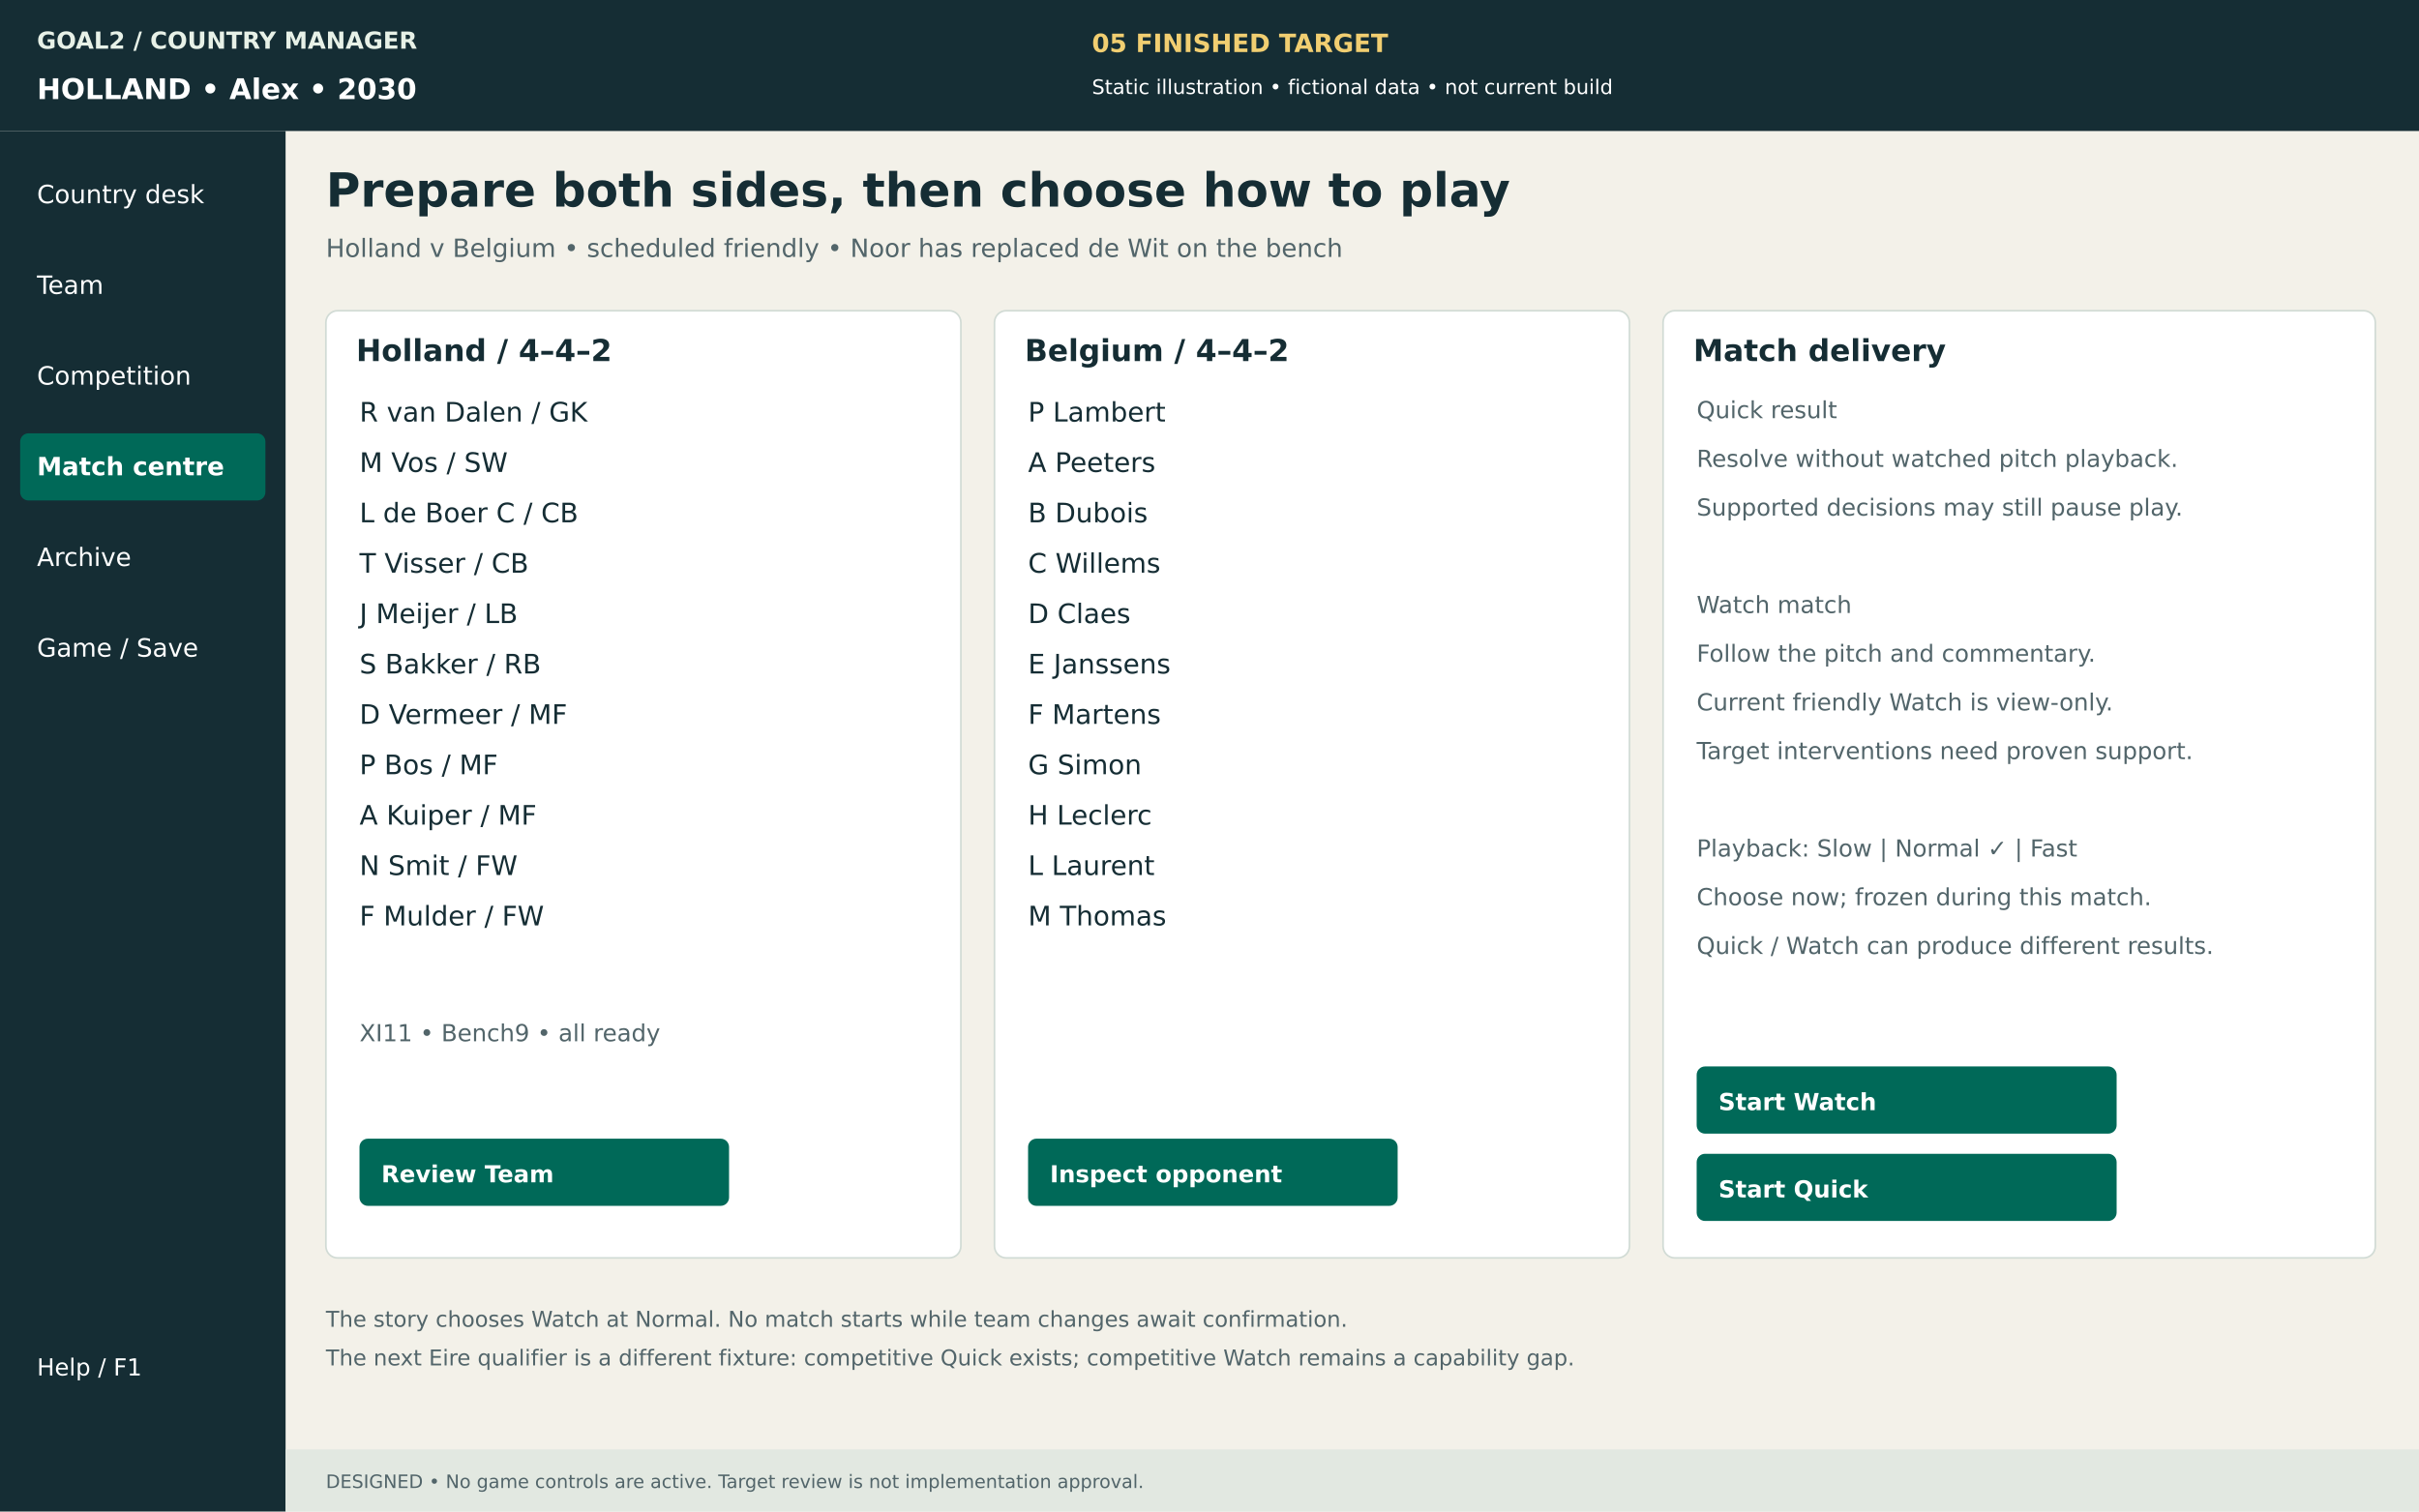
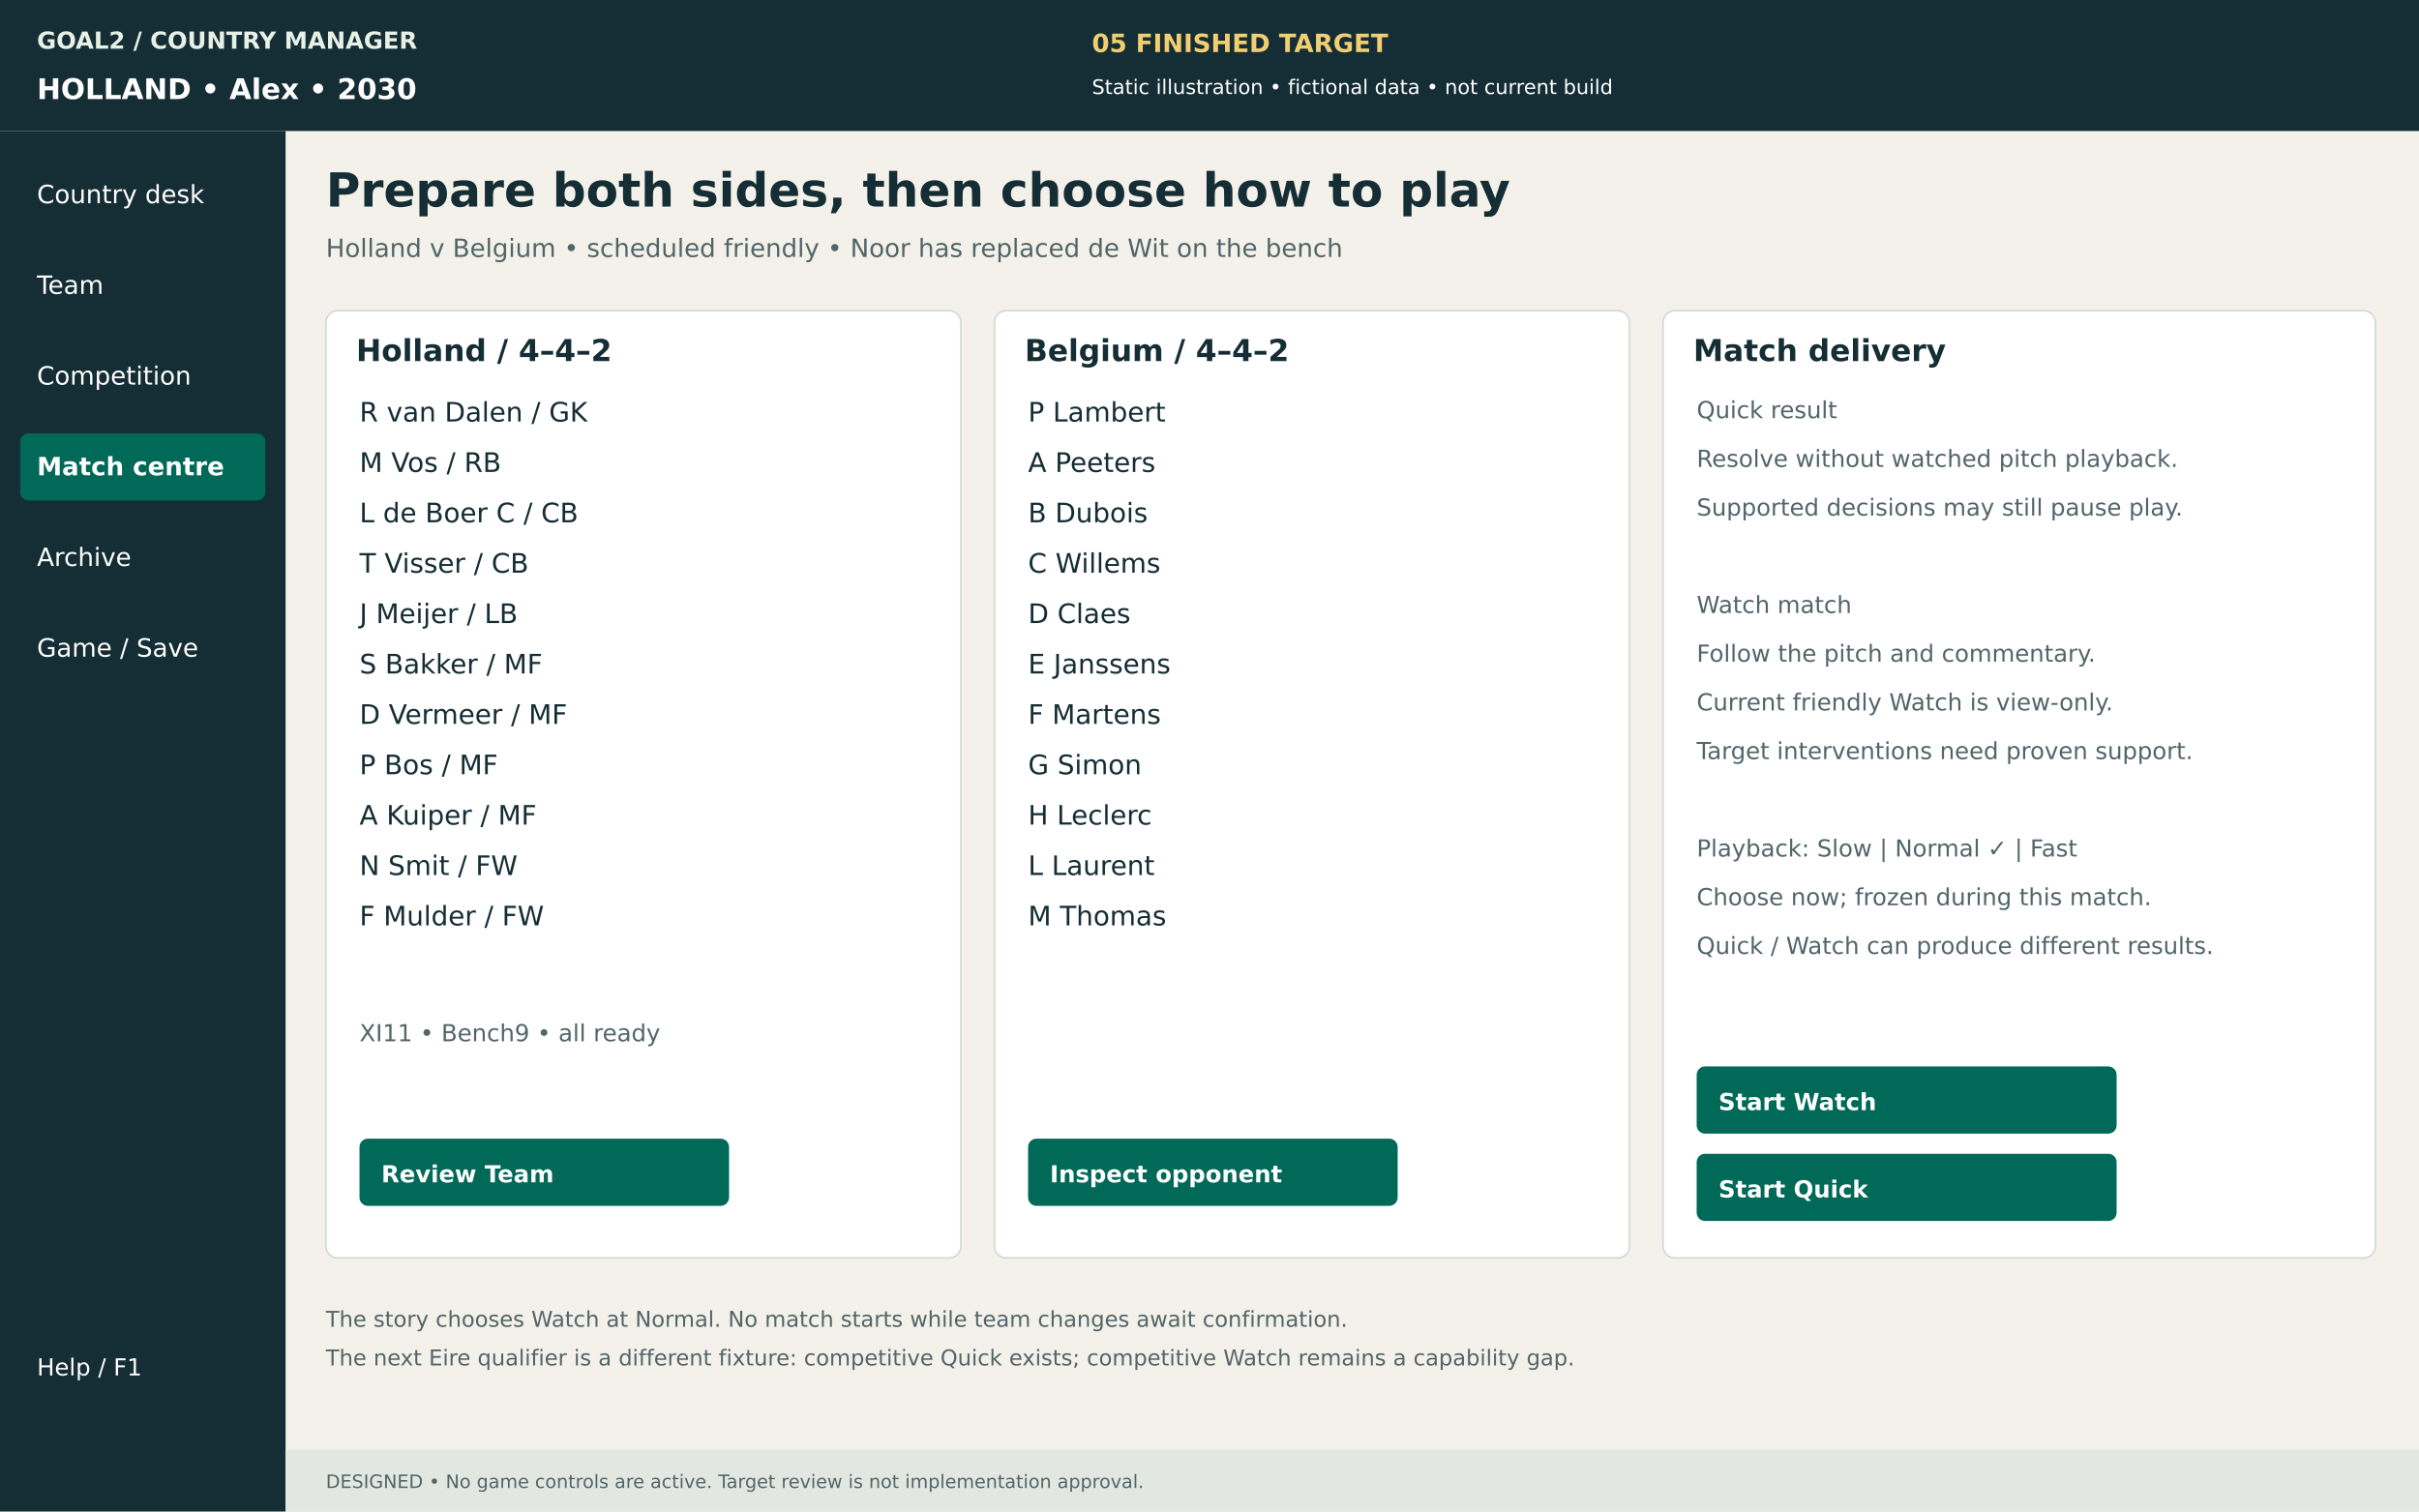
<svg xmlns="http://www.w3.org/2000/svg" width="1440" height="900" viewBox="0 0 1440 900">
  <rect x="0" y="0" width="1440" height="900" rx="0" fill="#f3f1e9" />
  <rect x="0" y="0" width="1440" height="78" rx="0" fill="#152d34" />
  <text x="22" y="29" font-family="DejaVu Sans" font-size="14" font-weight="700" fill="#e7f1e7">GOAL2  /  COUNTRY MANAGER</text>
  <text x="22" y="59" font-family="DejaVu Sans" font-size="17" font-weight="700" fill="white">HOLLAND  •  Alex  •  2030</text>
  <text x="650" y="31" font-family="DejaVu Sans" font-size="15" font-weight="700" fill="#f1ce71">05  FINISHED TARGET</text>
  <text x="650" y="56" font-family="DejaVu Sans" font-size="12" font-weight="400" fill="white">Static illustration • fictional data • not current build</text>
  <rect x="0" y="78" width="170" height="822" rx="0" fill="#152d34" />
  <text x="22" y="121" font-family="DejaVu Sans" font-size="15" font-weight="400" fill="white">Country desk</text>
  <text x="22" y="175" font-family="DejaVu Sans" font-size="15" font-weight="400" fill="white">Team</text>
  <text x="22" y="229" font-family="DejaVu Sans" font-size="15" font-weight="400" fill="white">Competition</text>
  <rect x="12" y="258" width="146" height="40" rx="5" fill="#006958" />
  <text x="22" y="283" font-family="DejaVu Sans" font-size="15" font-weight="700" fill="white">Match centre</text>
  <text x="22" y="337" font-family="DejaVu Sans" font-size="15" font-weight="400" fill="white">Archive</text>
  <text x="22" y="391" font-family="DejaVu Sans" font-size="15" font-weight="400" fill="white">Game / Save</text>
  <text x="22" y="819" font-family="DejaVu Sans" font-size="14" font-weight="400" fill="white">Help  /  F1</text>
  <text x="194" y="123" font-family="DejaVu Sans" font-size="28" font-weight="700" fill="#152d34">Prepare both sides, then choose how to play</text>
  <text x="194" y="153" font-family="DejaVu Sans" font-size="15" font-weight="400" fill="#52656a">Holland v Belgium • scheduled friendly • Noor has replaced de Wit on the bench</text>
  <rect x="170" y="863" width="1270" height="37" rx="0" fill="#e2e8e1" />
  <text x="194" y="886" font-family="DejaVu Sans" font-size="11" font-weight="400" fill="#52656a">DESIGNED • No game controls are active. Target review is not implementation approval.</text>
  <rect x="194" y="185" width="378" height="564" rx="7" fill="white" stroke="#d1dbd5" />
  <text x="212" y="215" font-family="DejaVu Sans" font-size="18" font-weight="700" fill="#152d34">Holland  /  4–4–2</text>
  <text x="214" y="251" font-family="DejaVu Sans" font-size="16" font-weight="400" fill="#152d34">R van Dalen  /  GK</text>
-   <text x="214" y="281" font-family="DejaVu Sans" font-size="16" font-weight="400" fill="#152d34">M Vos  /  SW</text>
+   <text x="214" y="281" font-family="DejaVu Sans" font-size="16" font-weight="400" fill="#152d34">M Vos  /  RB</text>
  <text x="214" y="311" font-family="DejaVu Sans" font-size="16" font-weight="400" fill="#152d34">L de Boer  C  /  CB</text>
  <text x="214" y="341" font-family="DejaVu Sans" font-size="16" font-weight="400" fill="#152d34">T Visser  /  CB</text>
  <text x="214" y="371" font-family="DejaVu Sans" font-size="16" font-weight="400" fill="#152d34">J Meijer  /  LB</text>
-   <text x="214" y="401" font-family="DejaVu Sans" font-size="16" font-weight="400" fill="#152d34">S Bakker  /  RB</text>
+   <text x="214" y="401" font-family="DejaVu Sans" font-size="16" font-weight="400" fill="#152d34">S Bakker  /  MF</text>
  <text x="214" y="431" font-family="DejaVu Sans" font-size="16" font-weight="400" fill="#152d34">D Vermeer  /  MF</text>
  <text x="214" y="461" font-family="DejaVu Sans" font-size="16" font-weight="400" fill="#152d34">P Bos  /  MF</text>
  <text x="214" y="491" font-family="DejaVu Sans" font-size="16" font-weight="400" fill="#152d34">A Kuiper  /  MF</text>
  <text x="214" y="521" font-family="DejaVu Sans" font-size="16" font-weight="400" fill="#152d34">N Smit  /  FW</text>
  <text x="214" y="551" font-family="DejaVu Sans" font-size="16" font-weight="400" fill="#152d34">F Mulder  /  FW</text>
  <text x="214" y="620" font-family="DejaVu Sans" font-size="14" font-weight="400" fill="#52656a">XI11 • Bench9 • all ready</text>
  <rect x="214" y="678" width="220" height="40" rx="5" fill="#006958" />
  <text x="227" y="704" font-family="DejaVu Sans" font-size="14" font-weight="700" fill="white">Review Team</text>
  <rect x="592" y="185" width="378" height="564" rx="7" fill="white" stroke="#d1dbd5" />
  <text x="610" y="215" font-family="DejaVu Sans" font-size="18" font-weight="700" fill="#152d34">Belgium  /  4–4–2</text>
  <text x="612" y="251" font-family="DejaVu Sans" font-size="16" font-weight="400" fill="#152d34">P Lambert</text>
  <text x="612" y="281" font-family="DejaVu Sans" font-size="16" font-weight="400" fill="#152d34">A Peeters</text>
  <text x="612" y="311" font-family="DejaVu Sans" font-size="16" font-weight="400" fill="#152d34">B Dubois</text>
  <text x="612" y="341" font-family="DejaVu Sans" font-size="16" font-weight="400" fill="#152d34">C Willems</text>
  <text x="612" y="371" font-family="DejaVu Sans" font-size="16" font-weight="400" fill="#152d34">D Claes</text>
  <text x="612" y="401" font-family="DejaVu Sans" font-size="16" font-weight="400" fill="#152d34">E Janssens</text>
  <text x="612" y="431" font-family="DejaVu Sans" font-size="16" font-weight="400" fill="#152d34">F Martens</text>
  <text x="612" y="461" font-family="DejaVu Sans" font-size="16" font-weight="400" fill="#152d34">G Simon</text>
  <text x="612" y="491" font-family="DejaVu Sans" font-size="16" font-weight="400" fill="#152d34">H Leclerc</text>
  <text x="612" y="521" font-family="DejaVu Sans" font-size="16" font-weight="400" fill="#152d34">L Laurent</text>
  <text x="612" y="551" font-family="DejaVu Sans" font-size="16" font-weight="400" fill="#152d34">M Thomas</text>
  <rect x="612" y="678" width="220" height="40" rx="5" fill="#006958" />
  <text x="625" y="704" font-family="DejaVu Sans" font-size="14" font-weight="700" fill="white">Inspect opponent</text>
  <rect x="990" y="185" width="424" height="564" rx="7" fill="white" stroke="#d1dbd5" />
  <text x="1008" y="215" font-family="DejaVu Sans" font-size="18" font-weight="700" fill="#152d34">Match delivery</text>
  <text x="1010" y="249" font-family="DejaVu Sans" font-size="14" font-weight="400" fill="#52656a">Quick result</text>
  <text x="1010" y="278" font-family="DejaVu Sans" font-size="14" font-weight="400" fill="#52656a">Resolve without watched pitch playback.</text>
  <text x="1010" y="307" font-family="DejaVu Sans" font-size="14" font-weight="400" fill="#52656a">Supported decisions may still pause play.</text>
  <text x="1010" y="336" font-family="DejaVu Sans" font-size="14" font-weight="400" fill="#52656a" />
  <text x="1010" y="365" font-family="DejaVu Sans" font-size="14" font-weight="400" fill="#52656a">Watch match</text>
  <text x="1010" y="394" font-family="DejaVu Sans" font-size="14" font-weight="400" fill="#52656a">Follow the pitch and commentary.</text>
  <text x="1010" y="423" font-family="DejaVu Sans" font-size="14" font-weight="400" fill="#52656a">Current friendly Watch is view-only.</text>
  <text x="1010" y="452" font-family="DejaVu Sans" font-size="14" font-weight="400" fill="#52656a">Target interventions need proven support.</text>
  <text x="1010" y="481" font-family="DejaVu Sans" font-size="14" font-weight="400" fill="#52656a" />
  <text x="1010" y="510" font-family="DejaVu Sans" font-size="14" font-weight="400" fill="#52656a">Playback: Slow  |  Normal ✓  |  Fast</text>
  <text x="1010" y="539" font-family="DejaVu Sans" font-size="14" font-weight="400" fill="#52656a">Choose now; frozen during this match.</text>
  <text x="1010" y="568" font-family="DejaVu Sans" font-size="14" font-weight="400" fill="#52656a">Quick / Watch can produce different results.</text>
  <rect x="1010" y="635" width="250" height="40" rx="5" fill="#006958" />
  <text x="1023" y="661" font-family="DejaVu Sans" font-size="14" font-weight="700" fill="white">Start Watch</text>
  <rect x="1010" y="687" width="250" height="40" rx="5" fill="#006958" />
  <text x="1023" y="713" font-family="DejaVu Sans" font-size="14" font-weight="700" fill="white">Start Quick</text>
  <text x="194" y="790" font-family="DejaVu Sans" font-size="13" font-weight="400" fill="#52656a">The story chooses Watch at Normal. No match starts while team changes await confirmation.</text>
  <text x="194" y="813" font-family="DejaVu Sans" font-size="13" font-weight="400" fill="#52656a">The next Eire qualifier is a different fixture: competitive Quick exists; competitive Watch remains a capability gap.</text>
</svg>
